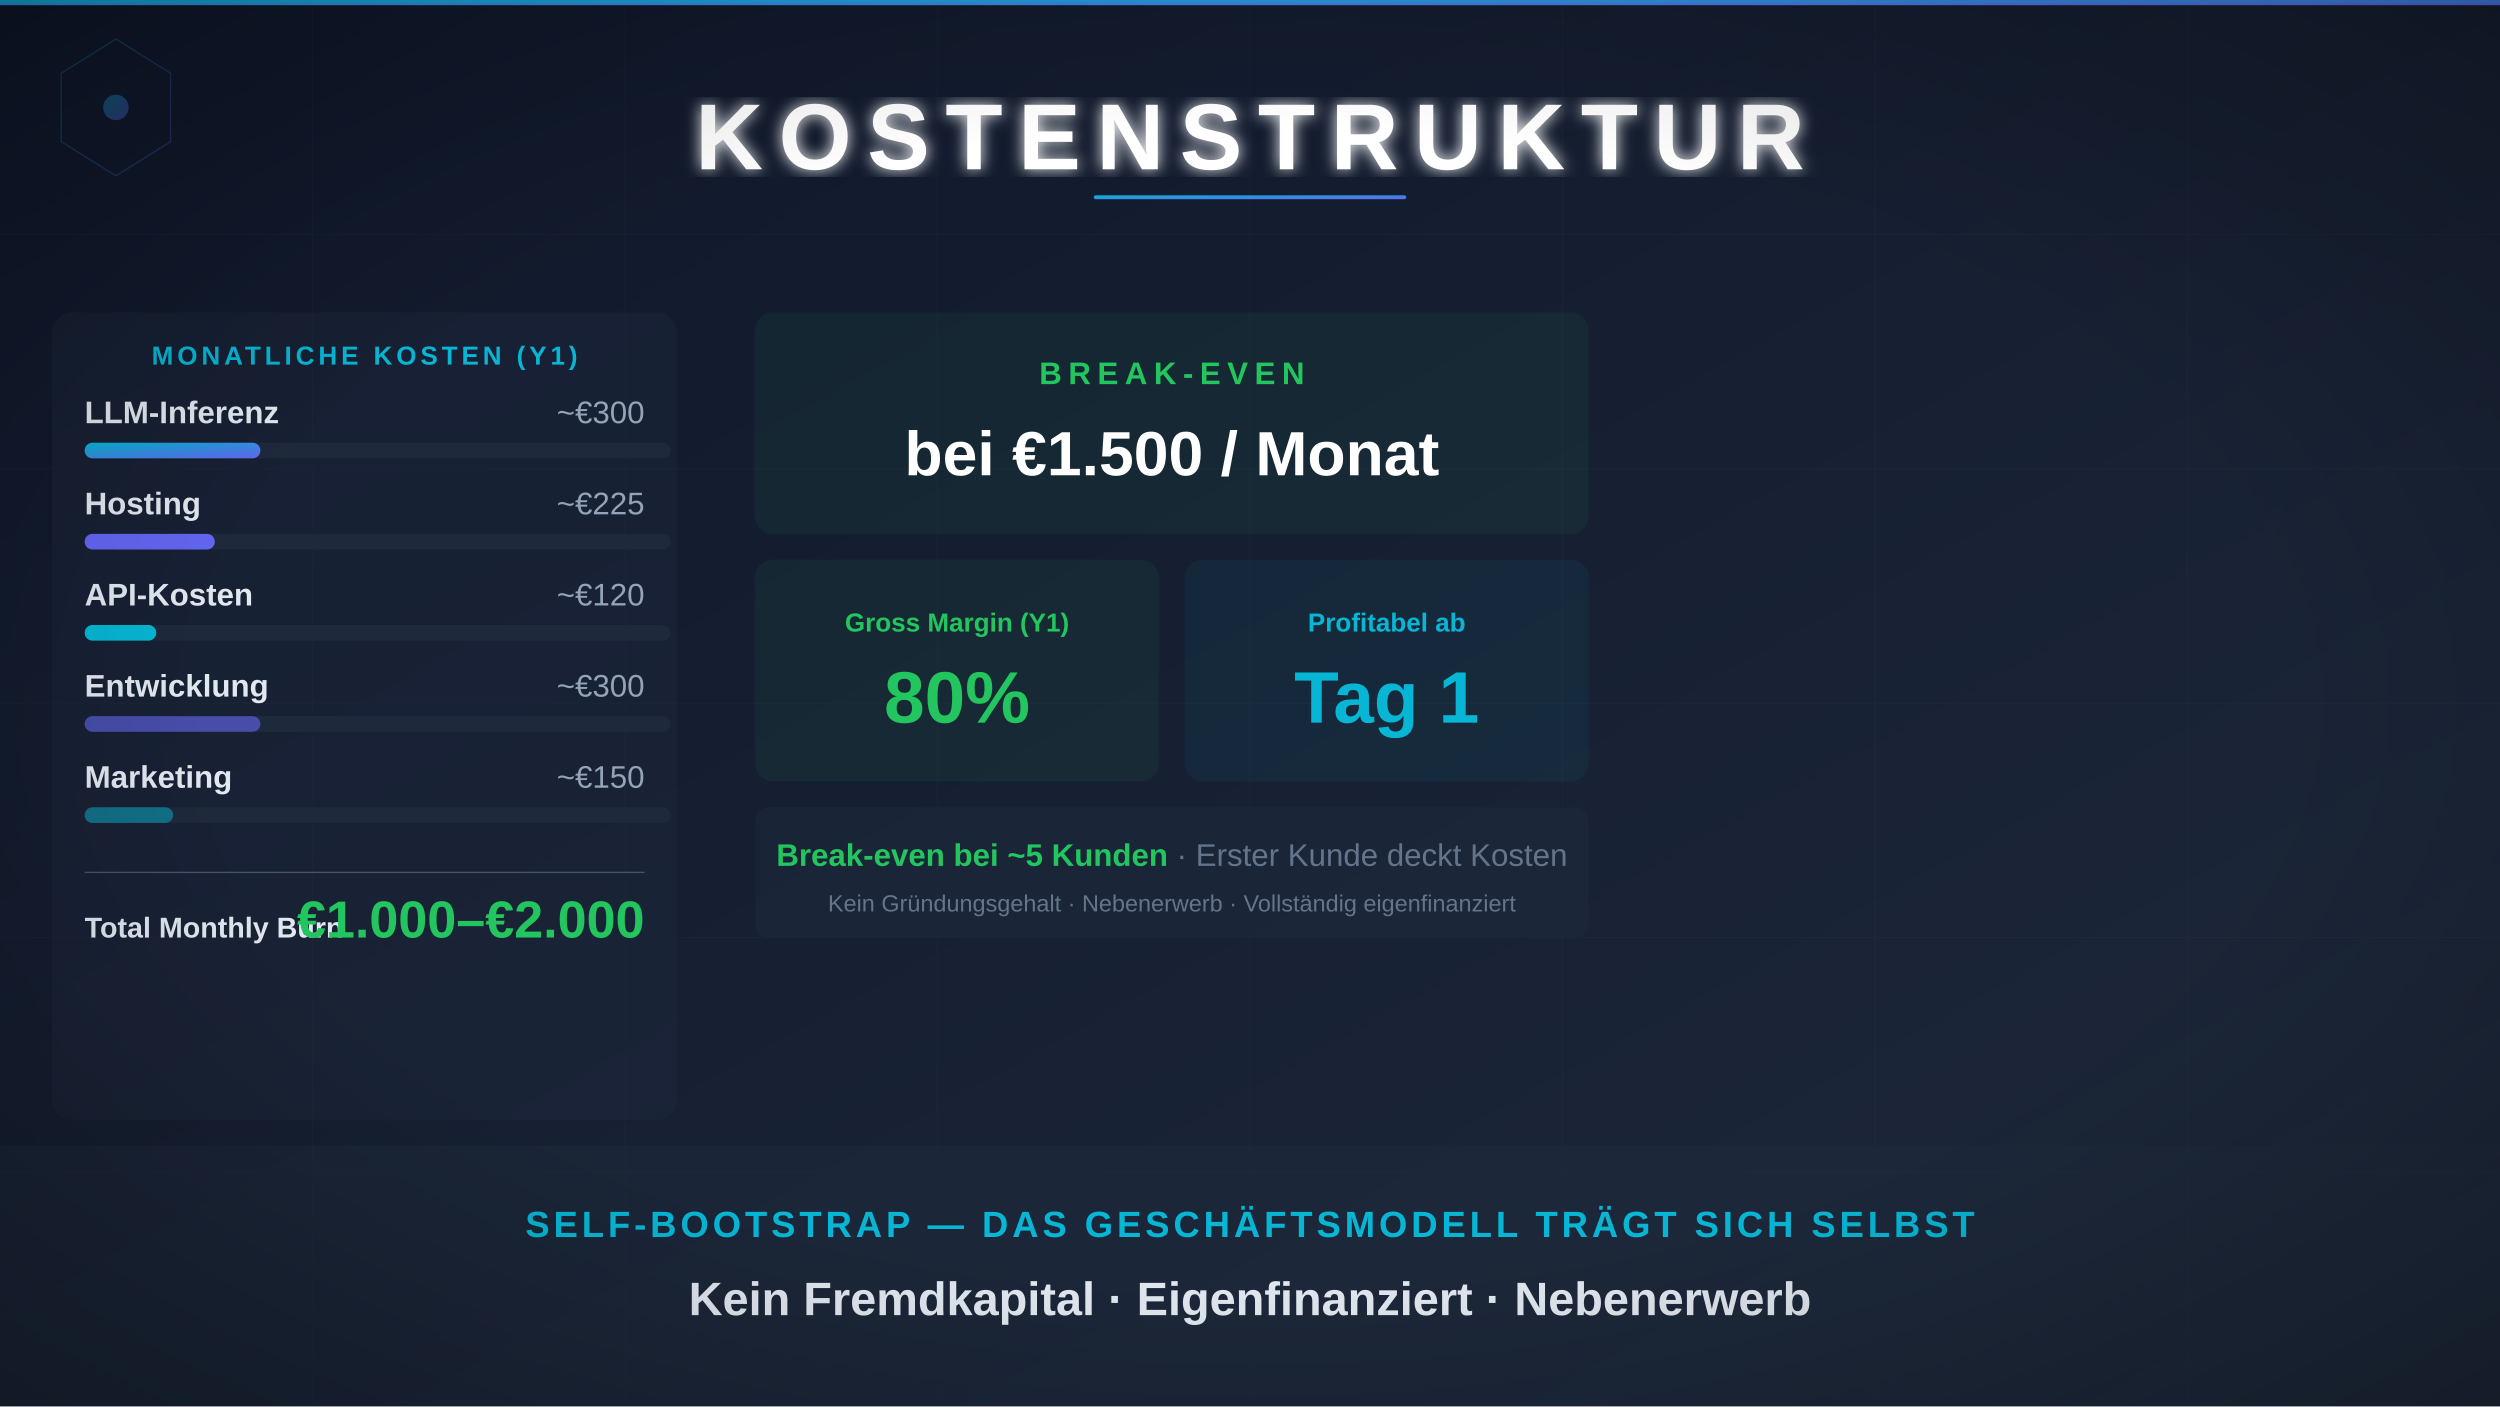
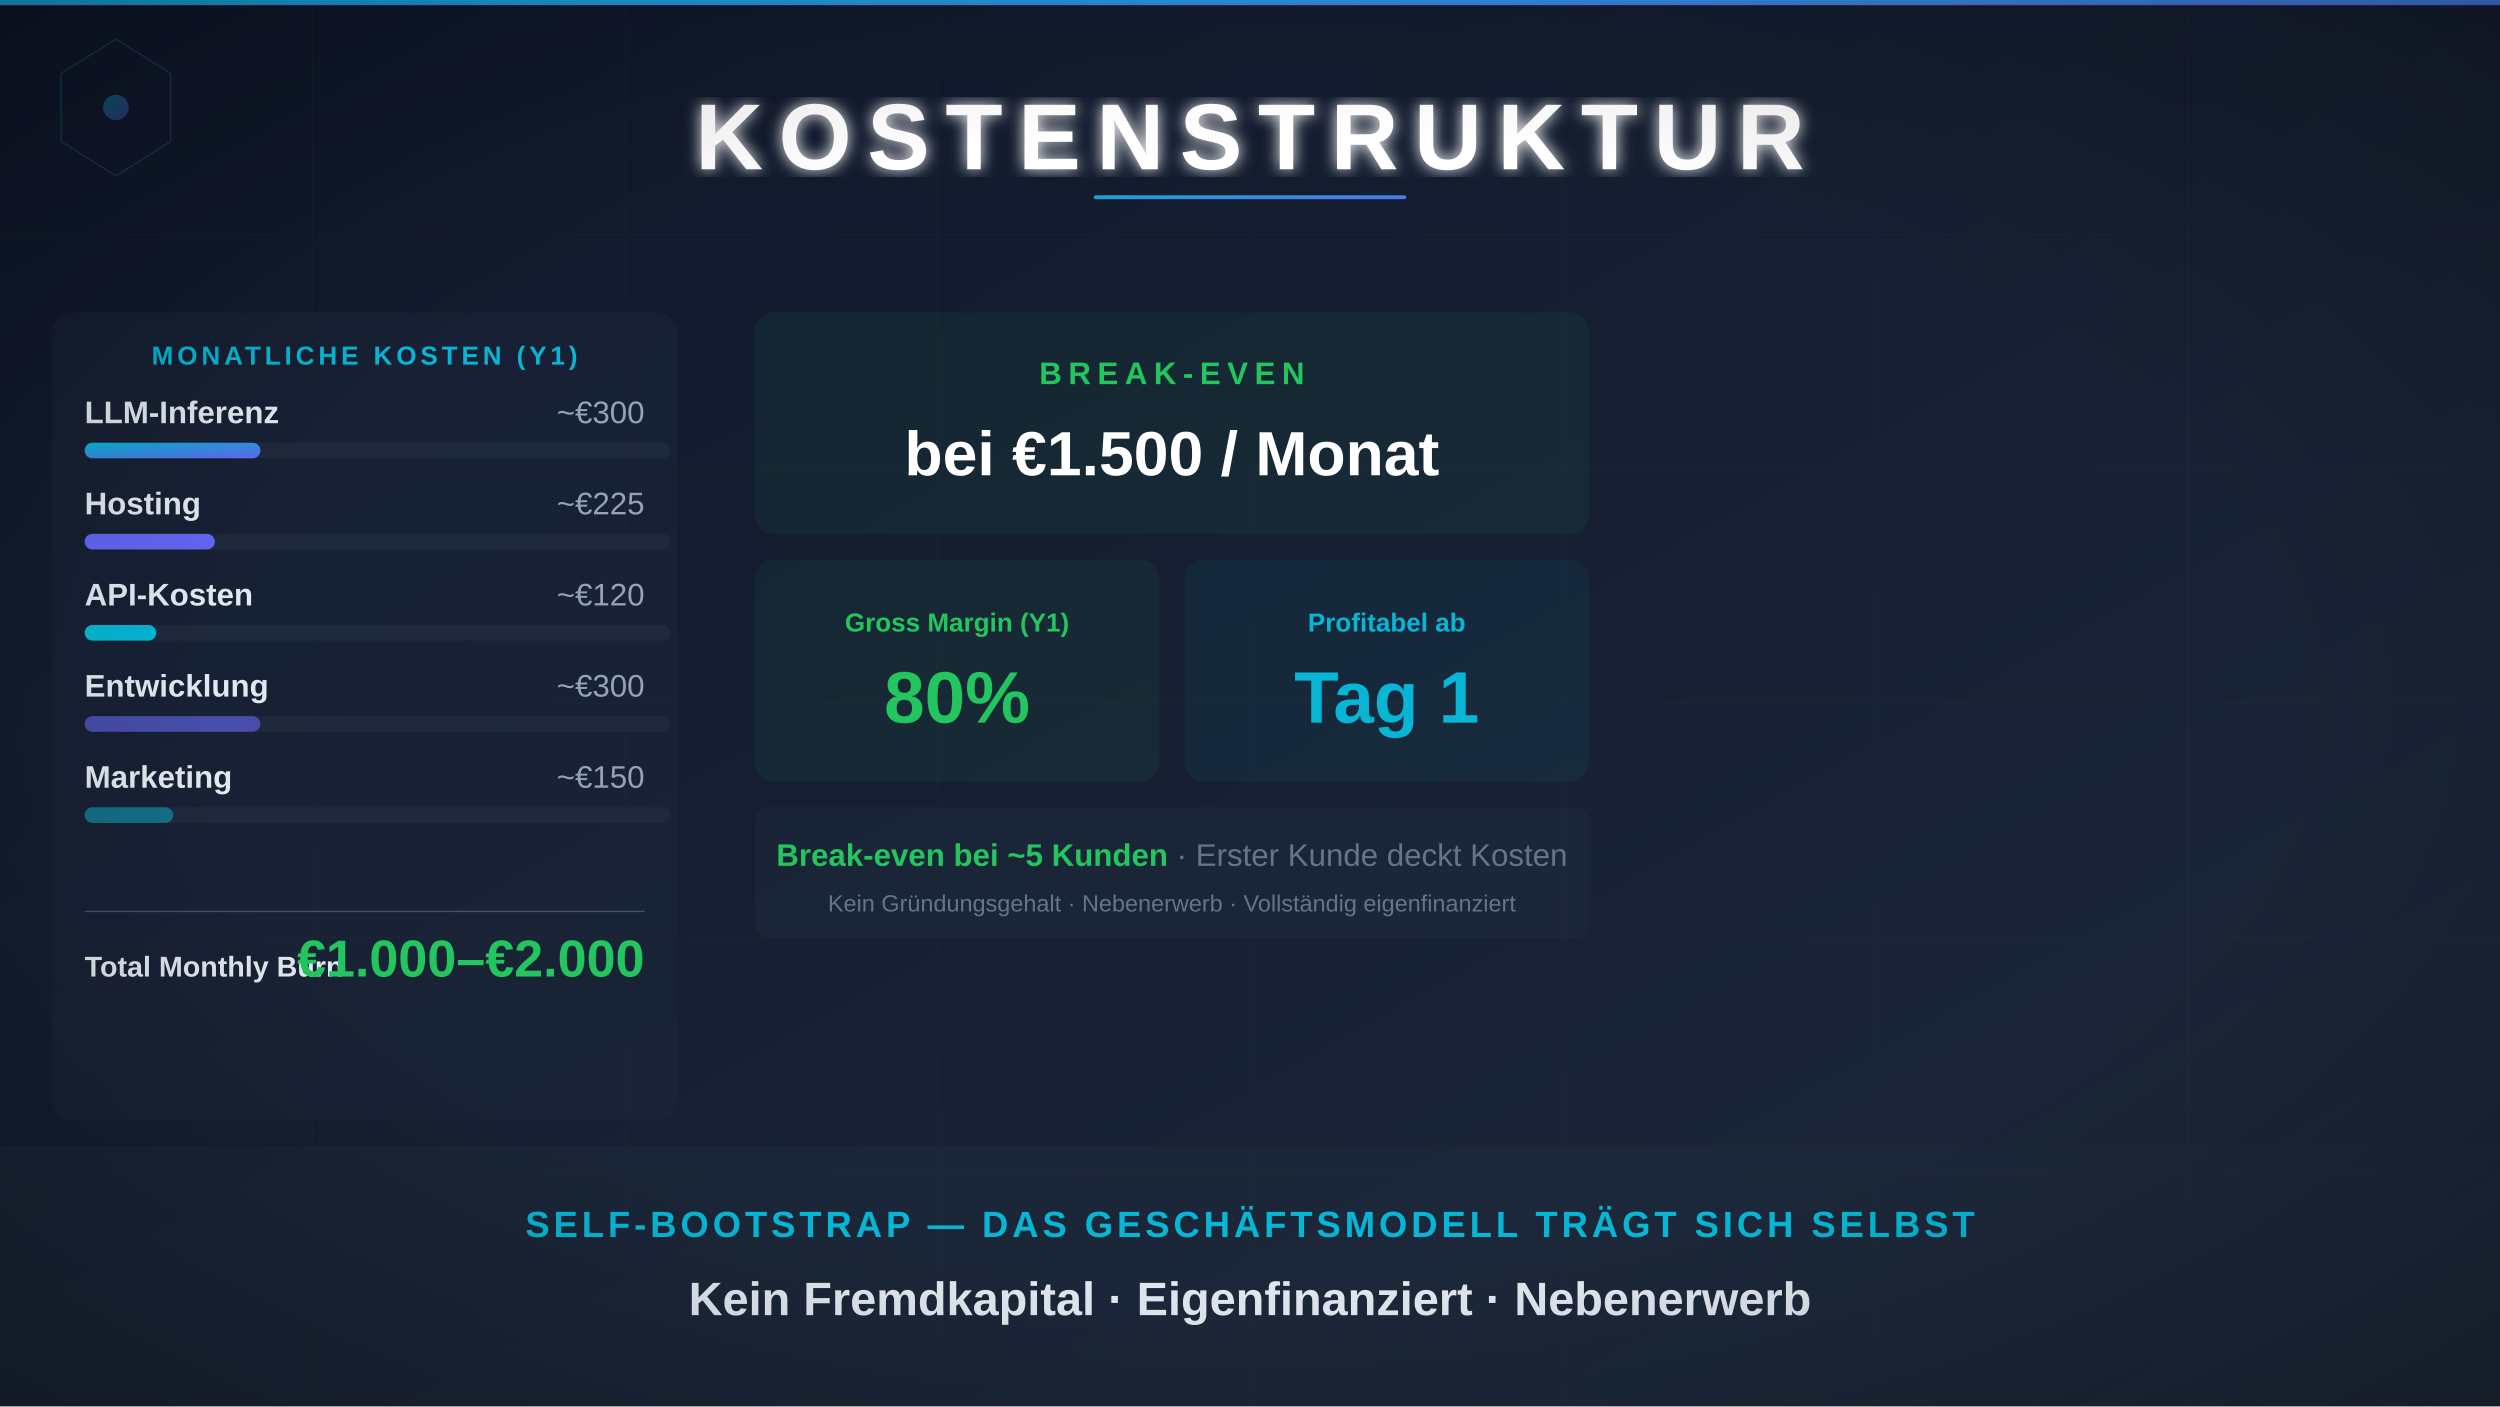
<svg xmlns="http://www.w3.org/2000/svg" viewBox="0 0 1920 1080" width="1920" height="1080">
  <defs>
    <linearGradient id="bg" x1="0%" y1="0%" x2="100%" y2="100%">
      <stop offset="0%" stop-color="#0f172a" />
      <stop offset="100%" stop-color="#1e293b" />
    </linearGradient>
    <linearGradient id="accent" x1="0%" y1="0%" x2="100%" y2="100%">
      <stop offset="0%" stop-color="#06b6d4" />
      <stop offset="100%" stop-color="#6366f1" />
    </linearGradient>
    <filter id="glow">
      <feGaussianBlur stdDeviation="6" result="b" />
      <feMerge>
        <feMergeNode in="b" />
        <feMergeNode in="SourceGraphic" />
      </feMerge>
    </filter>
    <radialGradient id="vignette" cx="50%" cy="50%" r="75%">
      <stop offset="55%" stop-color="#000" stop-opacity="0" />
      <stop offset="100%" stop-color="#000" stop-opacity="0.35" />
    </radialGradient>
  </defs>
  <rect width="1920" height="1080" fill="url(#bg)" />
  <g opacity="0.03" stroke="#ffffff" stroke-width="0.5">
    <line x1="0" y1="180" x2="1920" y2="180" />
    <line x1="0" y1="360" x2="1920" y2="360" />
    <line x1="0" y1="540" x2="1920" y2="540" />
    <line x1="0" y1="720" x2="1920" y2="720" />
    <line x1="0" y1="900" x2="1920" y2="900" />
    <line x1="240" y1="0" x2="240" y2="1080" />
    <line x1="480" y1="0" x2="480" y2="1080" />
    <line x1="720" y1="0" x2="720" y2="1080" />
    <line x1="960" y1="0" x2="960" y2="1080" />
    <line x1="1200" y1="0" x2="1200" y2="1080" />
    <line x1="1440" y1="0" x2="1440" y2="1080" />
    <line x1="1680" y1="0" x2="1680" y2="1080" />
  </g>
  <rect x="0" y="0" width="1920" height="4" fill="url(#accent)" />
  <g transform="translate(40, 30) scale(0.35)">
    <polygon points="140,0 260,75 260,225 140,300 20,225 20,75" fill="none" stroke="url(#accent)" stroke-width="3" opacity="0.25" />
    <circle cx="140" cy="150" r="28" fill="url(#accent)" opacity="0.4" />
  </g>
  <text x="960" y="130" font-family="'Segoe UI','Helvetica Neue',Arial,sans-serif" font-size="72" font-weight="700" fill="#ffffff" letter-spacing="12" text-anchor="middle" filter="url(#glow)">KOSTENSTRUKTUR</text>
  <rect x="840" y="150" width="240" height="3" fill="url(#accent)" rx="1.5" />
  <rect x="40" y="240" width="480" height="620" rx="16" fill="#1e293b" opacity="0.4" />
  <text x="280" y="280" font-family="'Segoe UI',Arial,sans-serif" font-size="20" font-weight="600" fill="#06b6d4" letter-spacing="3" text-anchor="middle">MONATLICHE KOSTEN (Y1)</text>
  <text x="65" y="325" font-family="'Segoe UI',Arial,sans-serif" font-size="24" font-weight="600" fill="#e2e8f0">LLM-Inferenz</text>
  <text x="495" y="325" font-family="'Segoe UI',Arial,sans-serif" font-size="24" fill="#94a3b8" text-anchor="end">~€300</text>
  <rect x="65" y="340" width="450" height="12" rx="6" fill="#1e293b" />
  <rect x="65" y="340" width="135" height="12" rx="6" fill="url(#accent)" />
  <text x="65" y="395" font-family="'Segoe UI',Arial,sans-serif" font-size="24" font-weight="600" fill="#e2e8f0">Hosting</text>
  <text x="495" y="395" font-family="'Segoe UI',Arial,sans-serif" font-size="24" fill="#94a3b8" text-anchor="end">~€225</text>
  <rect x="65" y="410" width="450" height="12" rx="6" fill="#1e293b" />
  <rect x="65" y="410" width="100" height="12" rx="6" fill="#6366f1" />
  <text x="65" y="465" font-family="'Segoe UI',Arial,sans-serif" font-size="24" font-weight="600" fill="#e2e8f0">API-Kosten</text>
  <text x="495" y="465" font-family="'Segoe UI',Arial,sans-serif" font-size="24" fill="#94a3b8" text-anchor="end">~€120</text>
  <rect x="65" y="480" width="450" height="12" rx="6" fill="#1e293b" />
  <rect x="65" y="480" width="55" height="12" rx="6" fill="#06b6d4" />
  <text x="65" y="535" font-family="'Segoe UI',Arial,sans-serif" font-size="24" font-weight="600" fill="#e2e8f0">Entwicklung</text>
  <text x="495" y="535" font-family="'Segoe UI',Arial,sans-serif" font-size="24" fill="#94a3b8" text-anchor="end">~€300</text>
  <rect x="65" y="550" width="450" height="12" rx="6" fill="#1e293b" />
  <rect x="65" y="550" width="135" height="12" rx="6" fill="#6366f1" opacity="0.6" />
  <text x="65" y="605" font-family="'Segoe UI',Arial,sans-serif" font-size="24" font-weight="600" fill="#e2e8f0">Marketing</text>
  <text x="495" y="605" font-family="'Segoe UI',Arial,sans-serif" font-size="24" fill="#94a3b8" text-anchor="end">~€150</text>
  <rect x="65" y="620" width="450" height="12" rx="6" fill="#1e293b" />
  <rect x="65" y="620" width="68" height="12" rx="6" fill="#06b6d4" opacity="0.5" />
-   <line x1="65" y1="670" x2="495" y2="670" stroke="#475569" stroke-width="1" />
-   <text x="65" y="720" font-family="'Segoe UI',Arial,sans-serif" font-size="22" font-weight="600" fill="#e2e8f0">Total Monthly Burn</text>
-   <text x="495" y="720" font-family="'Segoe UI',Arial,sans-serif" font-size="40" font-weight="700" fill="#22c55e" text-anchor="end">€1.000–€2.000</text>
+   <line x1="65" y1="700" x2="495" y2="700" stroke="#475569" stroke-width="1" />
+   <text x="65" y="750" font-family="'Segoe UI',Arial,sans-serif" font-size="22" font-weight="600" fill="#e2e8f0">Total Monthly Burn</text>
+   <text x="495" y="750" font-family="'Segoe UI',Arial,sans-serif" font-size="40" font-weight="700" fill="#22c55e" text-anchor="end">€1.000–€2.000</text>
  <rect x="580" y="240" width="640" height="170" rx="14" fill="#22c55e" opacity="0.06" stroke="#22c55e" stroke-width="1" stroke-opacity="0.3" />
  <text x="900" y="295" font-family="'Segoe UI',Arial,sans-serif" font-size="24" font-weight="600" fill="#22c55e" letter-spacing="5" text-anchor="middle">BREAK-EVEN</text>
  <text x="900" y="365" font-family="'Segoe UI',Arial,sans-serif" font-size="48" font-weight="700" fill="#ffffff" text-anchor="middle">bei €1.500 / Monat</text>
  <rect x="580" y="430" width="310" height="170" rx="14" fill="#22c55e" opacity="0.06" stroke="#22c55e" stroke-width="1" stroke-opacity="0.3" />
  <text x="735" y="485" font-family="'Segoe UI',Arial,sans-serif" font-size="20" font-weight="600" fill="#22c55e" text-anchor="middle">Gross Margin (Y1)</text>
  <text x="735" y="555" font-family="'Segoe UI',Arial,sans-serif" font-size="56" font-weight="700" fill="#22c55e" text-anchor="middle">80%</text>
  <rect x="910" y="430" width="310" height="170" rx="14" fill="#06b6d4" opacity="0.06" stroke="#06b6d4" stroke-width="1" stroke-opacity="0.3" />
  <text x="1065" y="485" font-family="'Segoe UI',Arial,sans-serif" font-size="20" font-weight="600" fill="#06b6d4" text-anchor="middle">Profitabel ab</text>
  <text x="1065" y="555" font-family="'Segoe UI',Arial,sans-serif" font-size="56" font-weight="700" fill="#06b6d4" text-anchor="middle">Tag 1</text>
  <rect x="580" y="620" width="640" height="100" rx="10" fill="#1e293b" opacity="0.5" />
  <text x="900" y="665" font-family="'Segoe UI',Arial,sans-serif" font-size="24" fill="#e2e8f0" text-anchor="middle">
    <tspan font-weight="700" fill="#22c55e">Break-even bei ~5 Kunden</tspan>
    <tspan fill="#64748b"> · Erster Kunde deckt Kosten</tspan>
  </text>
  <text x="900" y="700" font-family="'Segoe UI',Arial,sans-serif" font-size="18" fill="#64748b" text-anchor="middle">Kein Gründungsgehalt · Nebenerwerb · Vollständig eigenfinanziert</text>
  <rect x="0" y="880" width="1920" height="200" fill="#1e293b" opacity="0.5" />
  <text x="960" y="950" font-family="'Segoe UI',Arial,sans-serif" font-size="28" font-weight="600" fill="#06b6d4" letter-spacing="3" text-anchor="middle">SELF-BOOTSTRAP — DAS GESCHÄFTSMODELL TRÄGT SICH SELBST</text>
  <text x="960" y="1010" font-family="'Segoe UI',Arial,sans-serif" font-size="36" font-weight="700" fill="#e2e8f0" text-anchor="middle">Kein Fremdkapital · Eigenfinanziert · Nebenerwerb</text>
  <rect width="1920" height="1080" fill="url(#vignette)" pointer-events="none" />
</svg>
